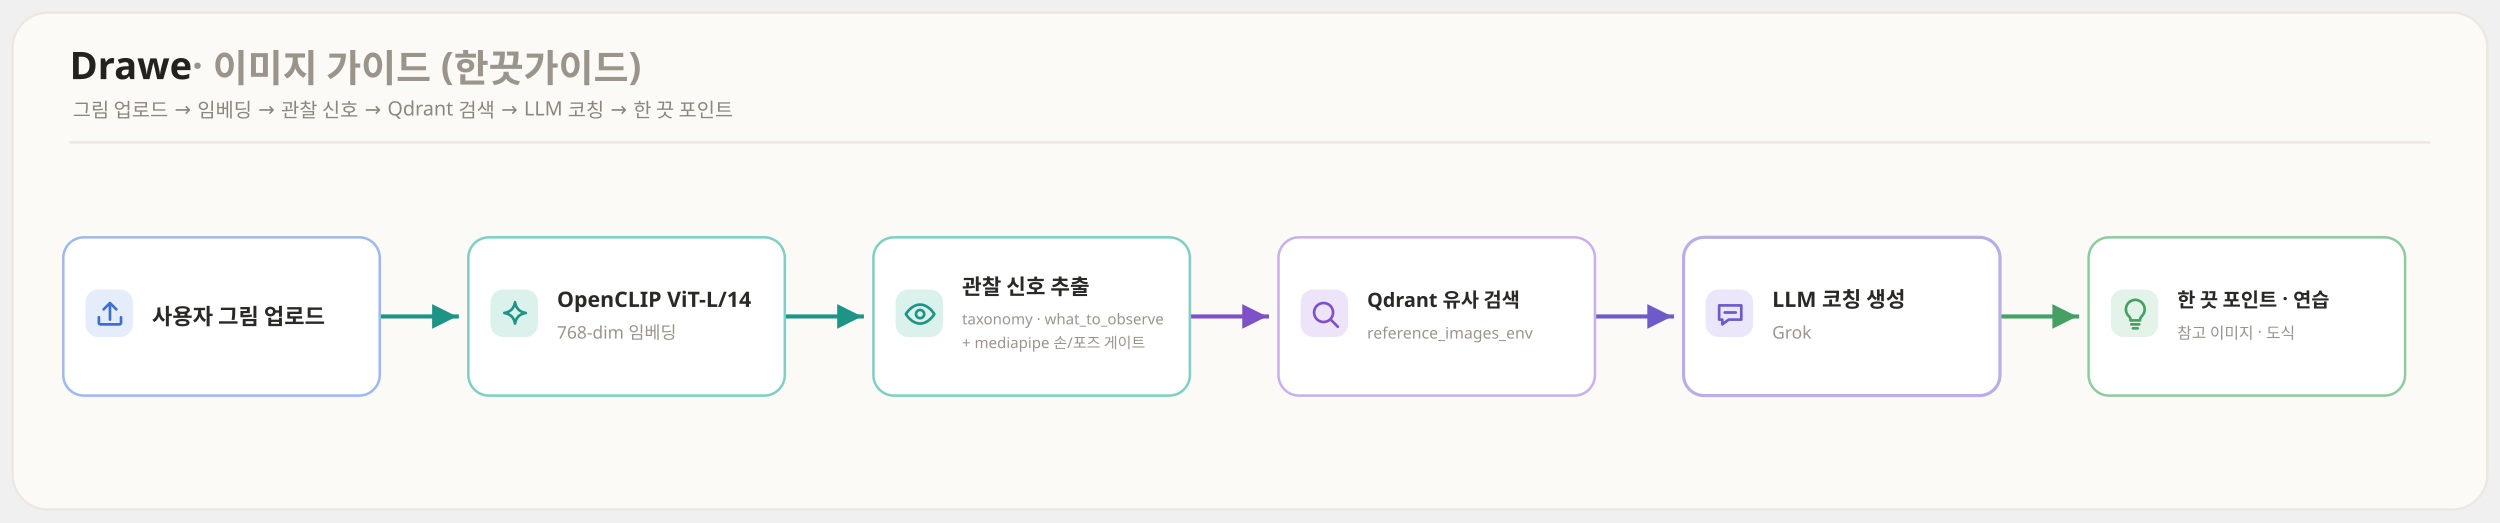
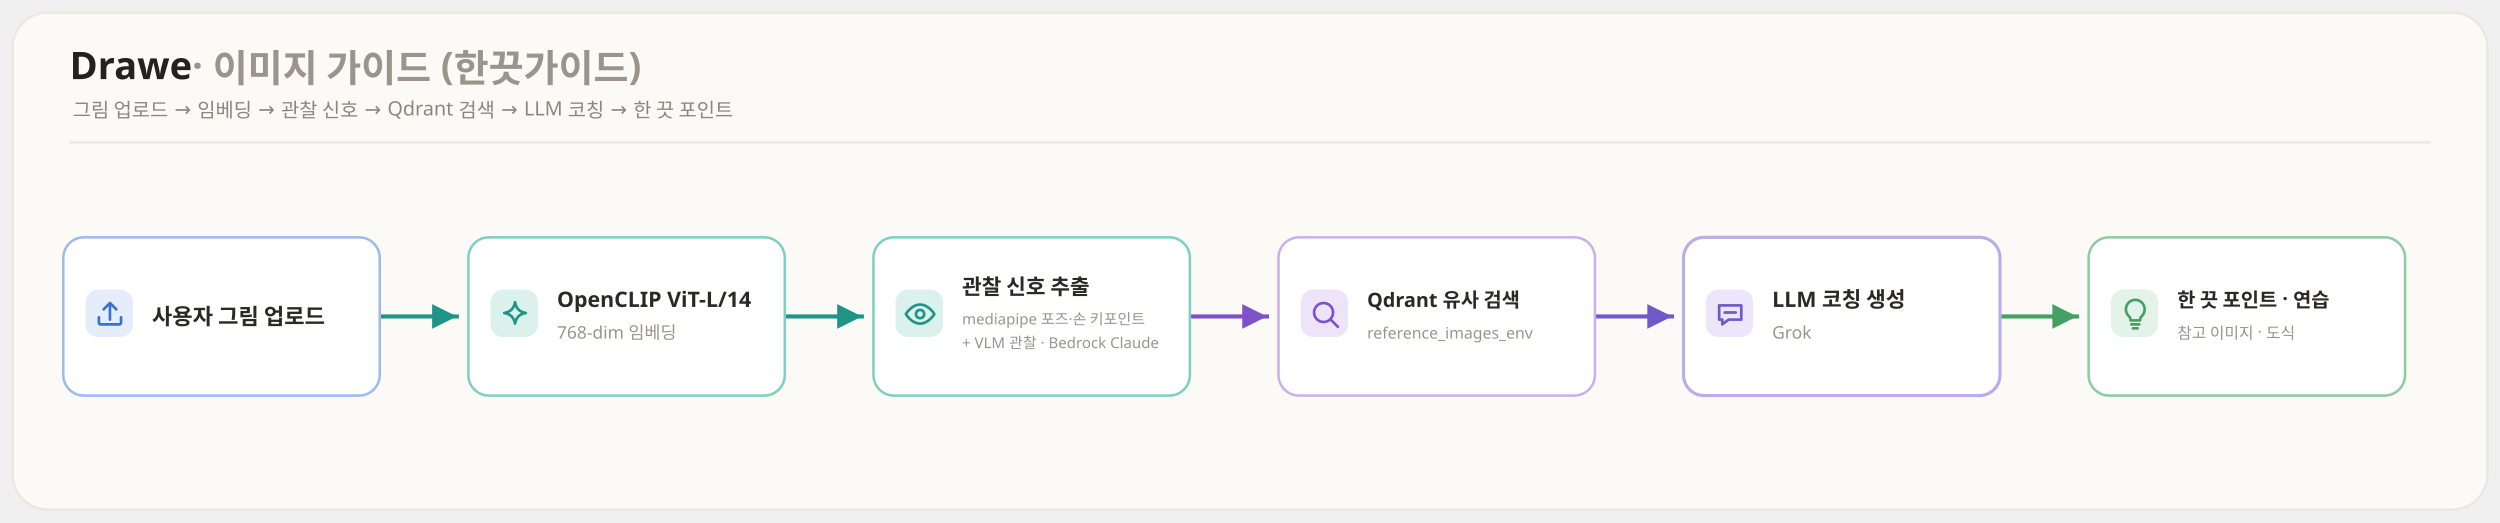
<svg xmlns="http://www.w3.org/2000/svg" viewBox="0 0 1580 330" font-family="ui-sans-serif, system-ui, 'Segoe UI', 'Malgun Gothic', sans-serif" role="img" aria-labelledby="ttl desc">
  <defs>
    <g id="ic-upload" stroke="currentColor" stroke-width="1.7" fill="none" stroke-linejoin="round" stroke-linecap="round">
      <path d="M12 15.5V5.5" />
      <path d="M8 9l4-4 4 4" />
      <path d="M5 14v3.5a1 1 0 0 0 1 1h12a1 1 0 0 0 1-1V14" />
    </g>
    <g id="ic-spark" stroke="currentColor" stroke-width="1.7" fill="none" stroke-linejoin="round" stroke-linecap="round">
      <path d="M12 4.5c.7 4 2.8 6.1 6.8 6.8-4 .7-6.1 2.8-6.8 6.7-.7-3.9-2.8-6-6.8-6.7 4-.7 6.1-2.8 6.8-6.8z" />
    </g>
    <g id="ic-observe" stroke="currentColor" stroke-width="1.7" fill="none" stroke-linejoin="round" stroke-linecap="round">
      <path d="M3 12s3.5-6 9-6 9 6 9 6-3.5 6-9 6-9-6-9-6z" />
      <circle cx="12" cy="12" r="2.6" />
    </g>
    <g id="ic-search" stroke="currentColor" stroke-width="1.7" fill="none" stroke-linejoin="round" stroke-linecap="round">
      <circle cx="11" cy="11" r="6" />
      <path d="M15.5 15.5L20 20" />
    </g>
    <g id="ic-chat" stroke="currentColor" stroke-width="1.7" fill="none" stroke-linejoin="round" stroke-linecap="round">
      <path d="M5 6.5h14v9H11l-4 3v-3H5z" />
      <path d="M8.5 11h7" />
    </g>
    <g id="ic-bulb" stroke="currentColor" stroke-width="1.7" fill="none" stroke-linejoin="round" stroke-linecap="round">
      <path d="M12 3a6 6 0 0 0-4 10.4c.6.6 1 1.3 1 2.6h6c0-1.3.4-2 1-2.6A6 6 0 0 0 12 3z" />
      <path d="M9.5 18.5h5M10.5 21h3" />
    </g>
    <marker id="i-teal" markerWidth="9" markerHeight="9" refX="6.5" refY="3" orient="auto">
      <path d="M0 0l6 3-6 3z" fill="#1E9486" />
    </marker>
    <marker id="i-purple" markerWidth="9" markerHeight="9" refX="6.5" refY="3" orient="auto">
      <path d="M0 0l6 3-6 3z" fill="#7E51C8" />
    </marker>
    <marker id="i-indigo" markerWidth="9" markerHeight="9" refX="6.5" refY="3" orient="auto">
      <path d="M0 0l6 3-6 3z" fill="#6E5AC8" />
    </marker>
    <marker id="i-green" markerWidth="9" markerHeight="9" refX="6.5" refY="3" orient="auto">
      <path d="M0 0l6 3-6 3z" fill="#45A064" />
    </marker>
  </defs>
  <rect x="8" y="8" width="1564" height="314" rx="22" fill="#FBFAF7" stroke="#ECE7DF" stroke-width="1.5" />
  <text x="44" y="50" font-size="24" font-weight="800" fill="#23221F">Drawe<tspan fill="#9A948B" font-weight="600"> · 이미지 가이드 (한끗가이드)</tspan>
  </text>
  <text x="46" y="74" font-size="12.5" fill="#8C867C">그림 업로드 → 임베딩 → 관찰 신호 → Qdrant 검색 → LLM 코칭 → 한 끗 포인트</text>
  <line x1="44" y1="90" x2="1536" y2="90" stroke="#ECE7DF" stroke-width="1.5" />
  <path d="M240 200 L290 200" fill="none" stroke="#1E9486" stroke-width="2.6" marker-end="url(#i-teal)" />
  <path d="M496 200 L546 200" fill="none" stroke="#1E9486" stroke-width="2.6" marker-end="url(#i-teal)" />
  <path d="M752 200 L802 200" fill="none" stroke="#7E51C8" stroke-width="2.6" marker-end="url(#i-purple)" />
  <path d="M1008 200 L1058 200" fill="none" stroke="#6E5AC8" stroke-width="2.6" marker-end="url(#i-indigo)" />
  <path d="M1264 200 L1314 200" fill="none" stroke="#45A064" stroke-width="2.6" marker-end="url(#i-green)" />
  <g>
    <rect x="40" y="150" width="200" height="100" rx="13" fill="#FFFFFF" stroke="#9DBAEC" stroke-width="1.6" />
    <g transform="translate(56,185)" color="#3B6FD4">
      <rect x="-2" y="-2" width="30" height="30" rx="8" fill="#E5EDFB" />
      <use href="#ic-upload" x="1.5" y="1.5" />
    </g>
    <text x="96" y="205" font-size="14" font-weight="700" fill="#2A2925">사용자 그림 업로드</text>
  </g>
  <g>
    <rect x="296" y="150" width="200" height="100" rx="13" fill="#FFFFFF" stroke="#7FCFC2" stroke-width="1.6" />
    <g transform="translate(312,185)" color="#1E9486">
      <rect x="-2" y="-2" width="30" height="30" rx="8" fill="#DBF1EC" />
      <use href="#ic-spark" x="1.5" y="1.5" />
    </g>
    <text x="352" y="194" font-size="13.5" font-weight="700" fill="#2A2925">OpenCLIP ViT-L/14</text>
    <text x="352" y="214" font-size="11" fill="#9A948B">768-dim 임베딩</text>
  </g>
  <g>
    <rect x="552" y="150" width="200" height="100" rx="13" fill="#FFFFFF" stroke="#7FCFC2" stroke-width="1.6" />
    <g transform="translate(568,185)" color="#1E9486">
      <rect x="-2" y="-2" width="30" height="30" rx="8" fill="#DBF1EC" />
      <use href="#ic-observe" x="1.5" y="1.5" />
    </g>
    <text x="608" y="186" font-size="13.5" font-weight="700" fill="#2A2925">관찰 신호 추출</text>
-     <text x="608" y="205" font-size="9.5" fill="#9A948B">taxonomy · what_to_observe</text>
-     <text x="608" y="220" font-size="9.5" fill="#9A948B">+ mediapipe 손/포즈 게이트</text>
+     <text x="608" y="205" font-size="9.5" fill="#9A948B">mediapipe 포즈·손 키포인트</text>
+     <text x="608" y="220" font-size="9.5" fill="#9A948B">+ VLM 관찰 · Bedrock Claude</text>
  </g>
  <g>
    <rect x="808" y="150" width="200" height="100" rx="13" fill="#FFFFFF" stroke="#C9B0EC" stroke-width="1.6" />
    <g transform="translate(824,185)" color="#7E51C8">
      <rect x="-2" y="-2" width="30" height="30" rx="8" fill="#EEE4FA" />
      <use href="#ic-search" x="1.5" y="1.5" />
    </g>
    <text x="864" y="194" font-size="12.5" font-weight="700" fill="#2A2925">Qdrant 유사 검색</text>
    <text x="864" y="214" font-size="10" fill="#9A948B">reference_images_env</text>
  </g>
  <g>
    <rect x="1064" y="150" width="200" height="100" rx="13" fill="#FFFFFF" stroke="#B9AEE6" stroke-width="2" />
    <g transform="translate(1080,185)" color="#6E5AC8">
      <rect x="-2" y="-2" width="30" height="30" rx="8" fill="#ECE6FA" />
      <use href="#ic-chat" x="1.5" y="1.5" />
    </g>
    <text x="1120" y="194" font-size="13.5" font-weight="700" fill="#2A2925">LLM 코칭 생성</text>
    <text x="1120" y="214" font-size="11" fill="#9A948B">Grok</text>
  </g>
  <g>
    <rect x="1320" y="150" width="200" height="100" rx="13" fill="#FFFFFF" stroke="#8FCBA0" stroke-width="1.6" />
    <g transform="translate(1336,185)" color="#45A064">
      <rect x="-2" y="-2" width="30" height="30" rx="8" fill="#E4F3E9" />
      <use href="#ic-bulb" x="1.5" y="1.5" />
    </g>
    <text x="1376" y="194" font-size="12.5" font-weight="700" fill="#2A2925">한 끗 포인트 · 연습</text>
    <text x="1376" y="214" font-size="10" fill="#9A948B">참고 이미지 · 도식</text>
  </g>
</svg>
